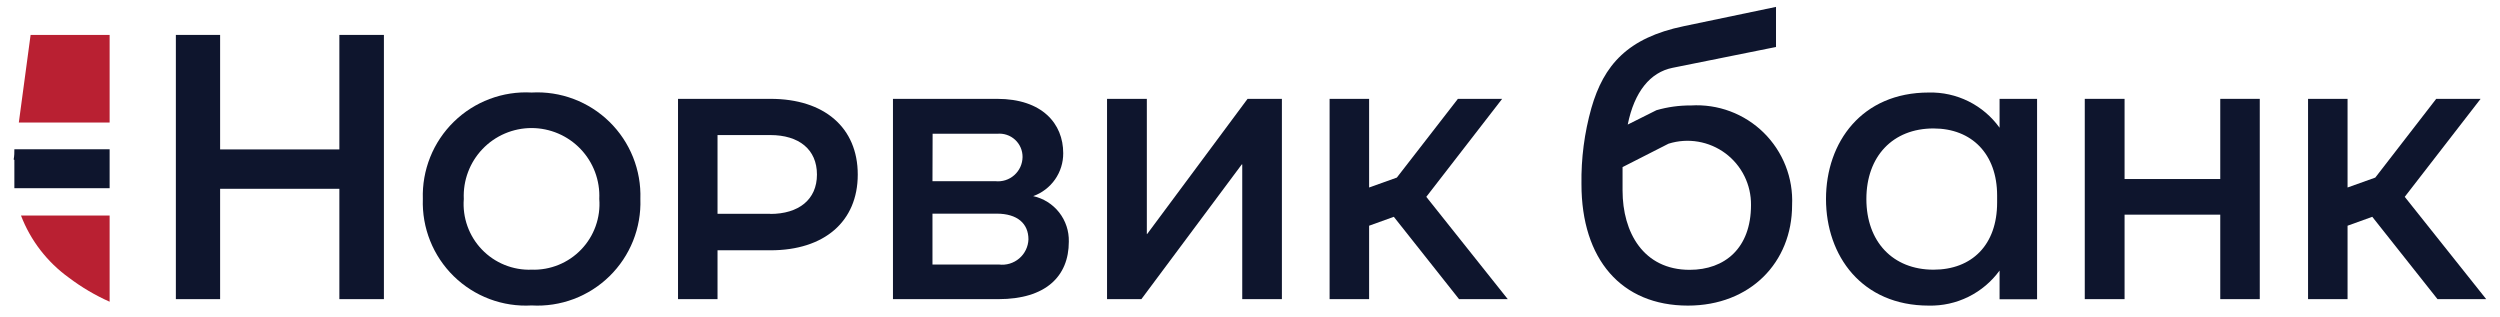
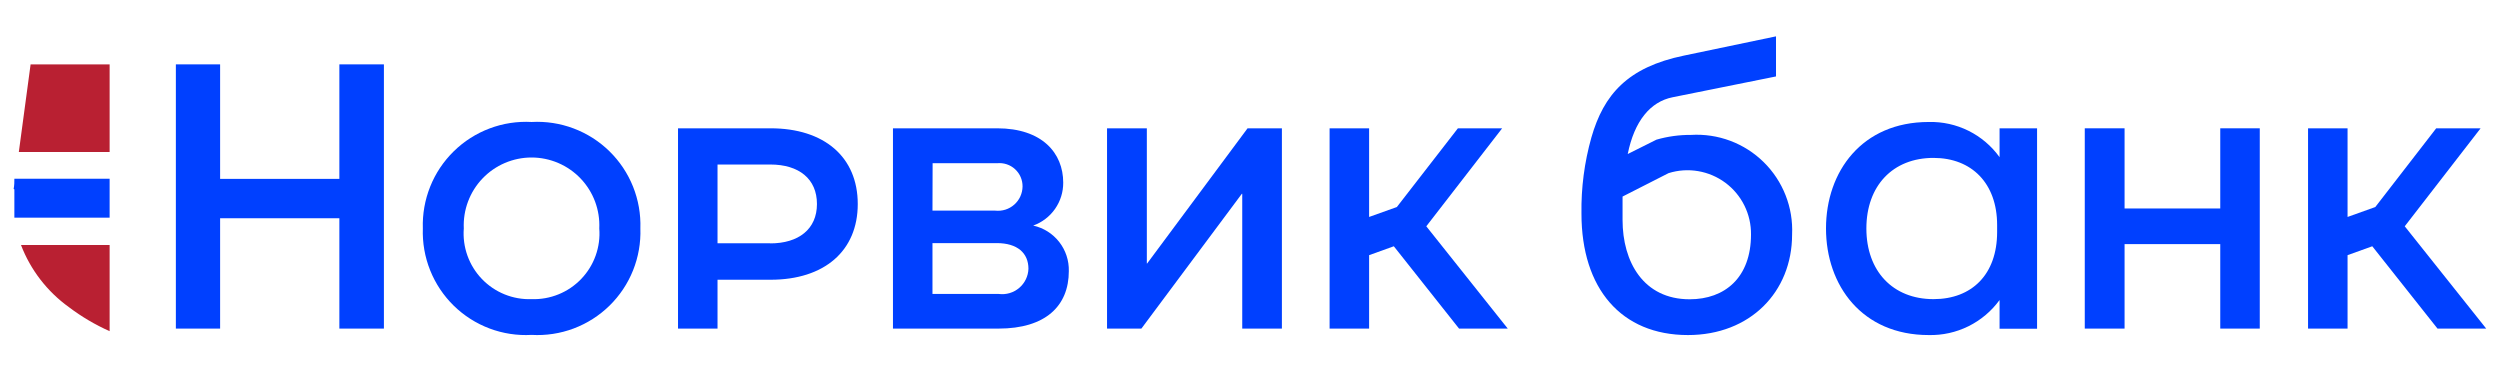
- <svg xmlns="http://www.w3.org/2000/svg" width="174" height="22" viewBox="0 0 174 22" fill="none">
+ <svg xmlns="http://www.w3.org/2000/svg" width="200" height="30" viewBox="0 0 174 22" fill="none">
  <path d="M7.63 2.43H2.13L1.31 8.53H7.63V2.43Z" fill="#B92032" />
  <path d="M4.8 19.33C5.676 19.993 6.626 20.553 7.63 21V15H1.46C2.126 16.739 3.288 18.244 4.8 19.33Z" fill="#B92032" />
-   <path d="M1 11.13C1 11.49 1 11.88 1 12.26C1 12.41 1 12.55 1 12.69C1 12.83 1 12.97 1 13.1H7.63V11.1V10.39H1C1 10.61 1 10.85 0.95 11.1" fill="#0E152D" />
-   <path d="M53.63 6.88H47.19V20.82H49.94V17.42H53.63C57.37 17.42 59.7 15.42 59.7 12.15C59.7 8.88 57.37 6.88 53.63 6.88ZM53.63 14.88H49.94V9.4H53.61C55.61 9.4 56.86 10.4 56.86 12.15C56.86 13.9 55.58 14.89 53.61 14.89L53.63 14.88Z" fill="#0E152D" />
-   <path d="M23.62 10.4H15.32V2.43H12.24V20.82H15.32V13.14H23.62V20.82H26.72V2.43H23.62V10.4Z" fill="#0E152D" />
-   <path d="M154.53 12.46H147.87V6.88H145.1V20.82H147.87V14.94H154.53V20.82H157.28V6.88H154.53V12.46Z" fill="#0E152D" />
-   <path d="M139.17 8.89C138.61 8.111 137.869 7.48 137.009 7.053C136.15 6.626 135.199 6.416 134.24 6.44C129.59 6.44 127.09 9.89 127.09 13.851C127.09 17.811 129.59 21.27 134.24 21.27C135.198 21.292 136.146 21.082 137.005 20.657C137.863 20.232 138.606 19.605 139.17 18.831V20.831H141.78V6.88H139.17V8.89ZM139 14.101C139 17.041 137.25 18.77 134.57 18.77C131.74 18.77 129.9 16.82 129.9 13.851C129.9 10.88 131.74 8.94 134.57 8.94C137.23 8.94 139 10.71 139 13.611V14.101Z" fill="#0E152D" />
-   <path d="M99.27 13.7L104.55 6.88H101.47L97.22 12.36L95.29 13.05V6.88H92.54V20.82H95.29V15.71L97.01 15.09L101.55 20.82H104.94L99.27 13.7Z" fill="#0E152D" />
-   <path d="M167.37 13.7L172.65 6.88H169.56L165.32 12.36L163.39 13.05V6.88H160.64V20.82H163.39V15.71L165.11 15.09L169.65 20.82H173.04L167.37 13.7Z" fill="#0E152D" />
-   <path d="M79.84 16.29H79.82V6.88H77.05V20.82H79.44L86.43 11.44H86.46V20.82H89.22V6.88H86.83L79.84 16.29Z" fill="#0E152D" />
-   <path d="M71.91 13.65C72.525 13.43 73.057 13.024 73.432 12.488C73.806 11.953 74.005 11.313 74 10.66C74 8.61 72.54 6.88 69.4 6.88H62.15V20.82H69.5C72.76 20.82 74.39 19.25 74.39 16.82C74.409 16.086 74.172 15.367 73.72 14.789C73.267 14.21 72.627 13.808 71.91 13.65ZM64.91 9.31H69.4C69.625 9.287 69.853 9.313 70.068 9.384C70.283 9.455 70.48 9.571 70.647 9.724C70.814 9.877 70.947 10.063 71.037 10.271C71.127 10.479 71.172 10.704 71.17 10.93C71.167 11.169 71.114 11.405 71.015 11.622C70.916 11.839 70.772 12.033 70.593 12.191C70.414 12.35 70.204 12.469 69.976 12.541C69.748 12.613 69.507 12.636 69.27 12.61H64.9L64.91 9.31ZM69.53 18.41H64.9V14.87H69.37C70.81 14.87 71.58 15.56 71.58 16.66C71.571 16.914 71.509 17.163 71.398 17.392C71.287 17.621 71.13 17.825 70.936 17.989C70.742 18.154 70.516 18.276 70.272 18.349C70.028 18.421 69.772 18.442 69.52 18.41H69.53Z" fill="#0E152D" />
-   <path d="M37 6.44C36.005 6.385 35.01 6.538 34.078 6.889C33.145 7.24 32.296 7.781 31.584 8.478C30.872 9.175 30.312 10.012 29.942 10.937C29.571 11.862 29.397 12.854 29.43 13.85C29.395 14.846 29.568 15.838 29.939 16.764C30.309 17.689 30.868 18.527 31.58 19.225C32.293 19.922 33.142 20.463 34.076 20.814C35.009 21.164 36.005 21.316 37 21.259C37.995 21.316 38.991 21.164 39.925 20.814C40.858 20.463 41.708 19.922 42.42 19.225C43.133 18.527 43.692 17.689 44.062 16.764C44.432 15.838 44.605 14.846 44.57 13.85C44.604 12.854 44.429 11.862 44.059 10.937C43.688 10.012 43.129 9.175 42.417 8.478C41.705 7.781 40.855 7.24 39.923 6.889C38.99 6.538 37.995 6.385 37 6.44ZM37 18.77C36.357 18.793 35.716 18.68 35.12 18.438C34.523 18.196 33.984 17.831 33.539 17.366C33.093 16.902 32.751 16.348 32.534 15.742C32.317 15.136 32.23 14.491 32.28 13.85C32.251 13.212 32.351 12.575 32.575 11.978C32.798 11.38 33.141 10.834 33.582 10.373C34.022 9.911 34.552 9.544 35.139 9.293C35.726 9.042 36.357 8.912 36.995 8.912C37.633 8.912 38.265 9.042 38.852 9.293C39.438 9.544 39.968 9.911 40.409 10.373C40.849 10.834 41.192 11.38 41.416 11.978C41.639 12.575 41.74 13.212 41.71 13.85C41.76 14.49 41.674 15.134 41.457 15.74C41.241 16.345 40.9 16.898 40.455 17.362C40.011 17.827 39.473 18.192 38.878 18.434C38.282 18.677 37.643 18.791 37 18.77Z" fill="#0E152D" />
-   <path d="M117.69 7.34C116.878 7.334 116.07 7.445 115.29 7.67L113.29 8.67C113.75 6.38 114.86 5.03 116.41 4.72L123.61 3.27V0.48L117.2 1.82C113.28 2.63 111.62 4.53 110.76 7.52C110.275 9.244 110.042 11.03 110.07 12.82C110.07 18.041 112.84 21.27 117.48 21.27C121.81 21.27 124.73 18.27 124.73 14.271C124.773 13.34 124.619 12.41 124.278 11.543C123.938 10.676 123.419 9.89 122.755 9.236C122.091 8.582 121.297 8.076 120.424 7.749C119.552 7.423 118.62 7.283 117.69 7.34ZM117.6 18.78C114.38 18.78 112.93 16.171 112.93 13.261C112.93 12.62 112.93 12.14 112.93 11.63L116.13 10.001C116.796 9.792 117.502 9.744 118.19 9.861C118.878 9.978 119.529 10.256 120.089 10.672C120.648 11.089 121.102 11.632 121.411 12.257C121.721 12.883 121.878 13.573 121.87 14.271C121.87 17.27 120.05 18.78 117.6 18.78Z" fill="#0E152D" />
+   <path d="M1 11.13C1 11.49 1 11.88 1 12.26C1 12.41 1 12.55 1 12.69C1 12.83 1 12.97 1 13.1H7.63V11.1V10.39H1C1 10.61 1 10.85 0.95 11.1" fill="#0040ff" />
+   <path d="M53.63 6.88H47.19V20.82H49.94V17.42H53.63C57.37 17.42 59.7 15.42 59.7 12.15C59.7 8.88 57.37 6.88 53.63 6.88ZM53.63 14.88H49.94V9.4H53.61C55.61 9.4 56.86 10.4 56.86 12.15C56.86 13.9 55.58 14.89 53.61 14.89L53.63 14.88Z" fill="#0040ff" />
+   <path d="M23.62 10.4H15.32V2.43H12.24V20.82H15.32V13.14H23.62V20.82H26.72V2.43H23.62V10.4Z" fill="#0040ff" />
+   <path d="M154.53 12.46H147.87V6.88H145.1V20.82H147.87V14.94H154.53V20.82H157.28V6.88H154.53V12.46Z" fill="#0040ff" />
+   <path d="M139.17 8.89C138.61 8.111 137.869 7.48 137.009 7.053C136.15 6.626 135.199 6.416 134.24 6.44C129.59 6.44 127.09 9.89 127.09 13.851C127.09 17.811 129.59 21.27 134.24 21.27C135.198 21.292 136.146 21.082 137.005 20.657C137.863 20.232 138.606 19.605 139.17 18.831V20.831H141.78V6.88H139.17V8.89ZM139 14.101C139 17.041 137.25 18.77 134.57 18.77C131.74 18.77 129.9 16.82 129.9 13.851C129.9 10.88 131.74 8.94 134.57 8.94C137.23 8.94 139 10.71 139 13.611V14.101Z" fill="#0040ff" />
+   <path d="M99.27 13.7L104.55 6.88H101.47L97.22 12.36L95.29 13.05V6.88H92.54V20.82H95.29V15.71L97.01 15.09L101.55 20.82H104.94L99.27 13.7Z" fill="#0040ff" />
+   <path d="M167.37 13.7L172.65 6.88H169.56L165.32 12.36L163.39 13.05V6.88H160.64V20.82H163.39V15.71L165.11 15.09L169.65 20.82H173.04L167.37 13.7Z" fill="#0040ff" />
+   <path d="M79.84 16.29H79.82V6.88H77.05V20.82H79.44L86.43 11.44H86.46V20.82H89.22V6.88H86.83L79.84 16.29Z" fill="#0040ff" />
+   <path d="M71.91 13.65C72.525 13.43 73.057 13.024 73.432 12.488C73.806 11.953 74.005 11.313 74 10.66C74 8.61 72.54 6.88 69.4 6.88H62.15V20.82H69.5C72.76 20.82 74.39 19.25 74.39 16.82C74.409 16.086 74.172 15.367 73.72 14.789C73.267 14.21 72.627 13.808 71.91 13.65ZM64.91 9.31H69.4C69.625 9.287 69.853 9.313 70.068 9.384C70.283 9.455 70.48 9.571 70.647 9.724C70.814 9.877 70.947 10.063 71.037 10.271C71.127 10.479 71.172 10.704 71.17 10.93C71.167 11.169 71.114 11.405 71.015 11.622C70.916 11.839 70.772 12.033 70.593 12.191C70.414 12.35 70.204 12.469 69.976 12.541C69.748 12.613 69.507 12.636 69.27 12.61H64.9L64.91 9.31ZM69.53 18.41H64.9V14.87H69.37C70.81 14.87 71.58 15.56 71.58 16.66C71.571 16.914 71.509 17.163 71.398 17.392C71.287 17.621 71.13 17.825 70.936 17.989C70.742 18.154 70.516 18.276 70.272 18.349C70.028 18.421 69.772 18.442 69.52 18.41H69.53Z" fill="#0040ff" />
+   <path d="M37 6.44C36.005 6.385 35.01 6.538 34.078 6.889C33.145 7.24 32.296 7.781 31.584 8.478C30.872 9.175 30.312 10.012 29.942 10.937C29.571 11.862 29.397 12.854 29.43 13.85C29.395 14.846 29.568 15.838 29.939 16.764C30.309 17.689 30.868 18.527 31.58 19.225C32.293 19.922 33.142 20.463 34.076 20.814C35.009 21.164 36.005 21.316 37 21.259C37.995 21.316 38.991 21.164 39.925 20.814C40.858 20.463 41.708 19.922 42.42 19.225C43.133 18.527 43.692 17.689 44.062 16.764C44.432 15.838 44.605 14.846 44.57 13.85C44.604 12.854 44.429 11.862 44.059 10.937C43.688 10.012 43.129 9.175 42.417 8.478C41.705 7.781 40.855 7.24 39.923 6.889C38.99 6.538 37.995 6.385 37 6.44ZM37 18.77C36.357 18.793 35.716 18.68 35.12 18.438C34.523 18.196 33.984 17.831 33.539 17.366C33.093 16.902 32.751 16.348 32.534 15.742C32.317 15.136 32.23 14.491 32.28 13.85C32.251 13.212 32.351 12.575 32.575 11.978C32.798 11.38 33.141 10.834 33.582 10.373C34.022 9.911 34.552 9.544 35.139 9.293C35.726 9.042 36.357 8.912 36.995 8.912C37.633 8.912 38.265 9.042 38.852 9.293C39.438 9.544 39.968 9.911 40.409 10.373C40.849 10.834 41.192 11.38 41.416 11.978C41.639 12.575 41.74 13.212 41.71 13.85C41.76 14.49 41.674 15.134 41.457 15.74C41.241 16.345 40.9 16.898 40.455 17.362C40.011 17.827 39.473 18.192 38.878 18.434C38.282 18.677 37.643 18.791 37 18.77Z" fill="#0040ff" />
+   <path d="M117.69 7.34C116.878 7.334 116.07 7.445 115.29 7.67L113.29 8.67C113.75 6.38 114.86 5.03 116.41 4.72L123.61 3.27V0.48L117.2 1.82C113.28 2.63 111.62 4.53 110.76 7.52C110.275 9.244 110.042 11.03 110.07 12.82C110.07 18.041 112.84 21.27 117.48 21.27C121.81 21.27 124.73 18.27 124.73 14.271C124.773 13.34 124.619 12.41 124.278 11.543C123.938 10.676 123.419 9.89 122.755 9.236C122.091 8.582 121.297 8.076 120.424 7.749C119.552 7.423 118.62 7.283 117.69 7.34ZM117.6 18.78C114.38 18.78 112.93 16.171 112.93 13.261C112.93 12.62 112.93 12.14 112.93 11.63L116.13 10.001C116.796 9.792 117.502 9.744 118.19 9.861C118.878 9.978 119.529 10.256 120.089 10.672C120.648 11.089 121.102 11.632 121.411 12.257C121.721 12.883 121.878 13.573 121.87 14.271C121.87 17.27 120.05 18.78 117.6 18.78Z" fill="#0040ff" />
</svg>
